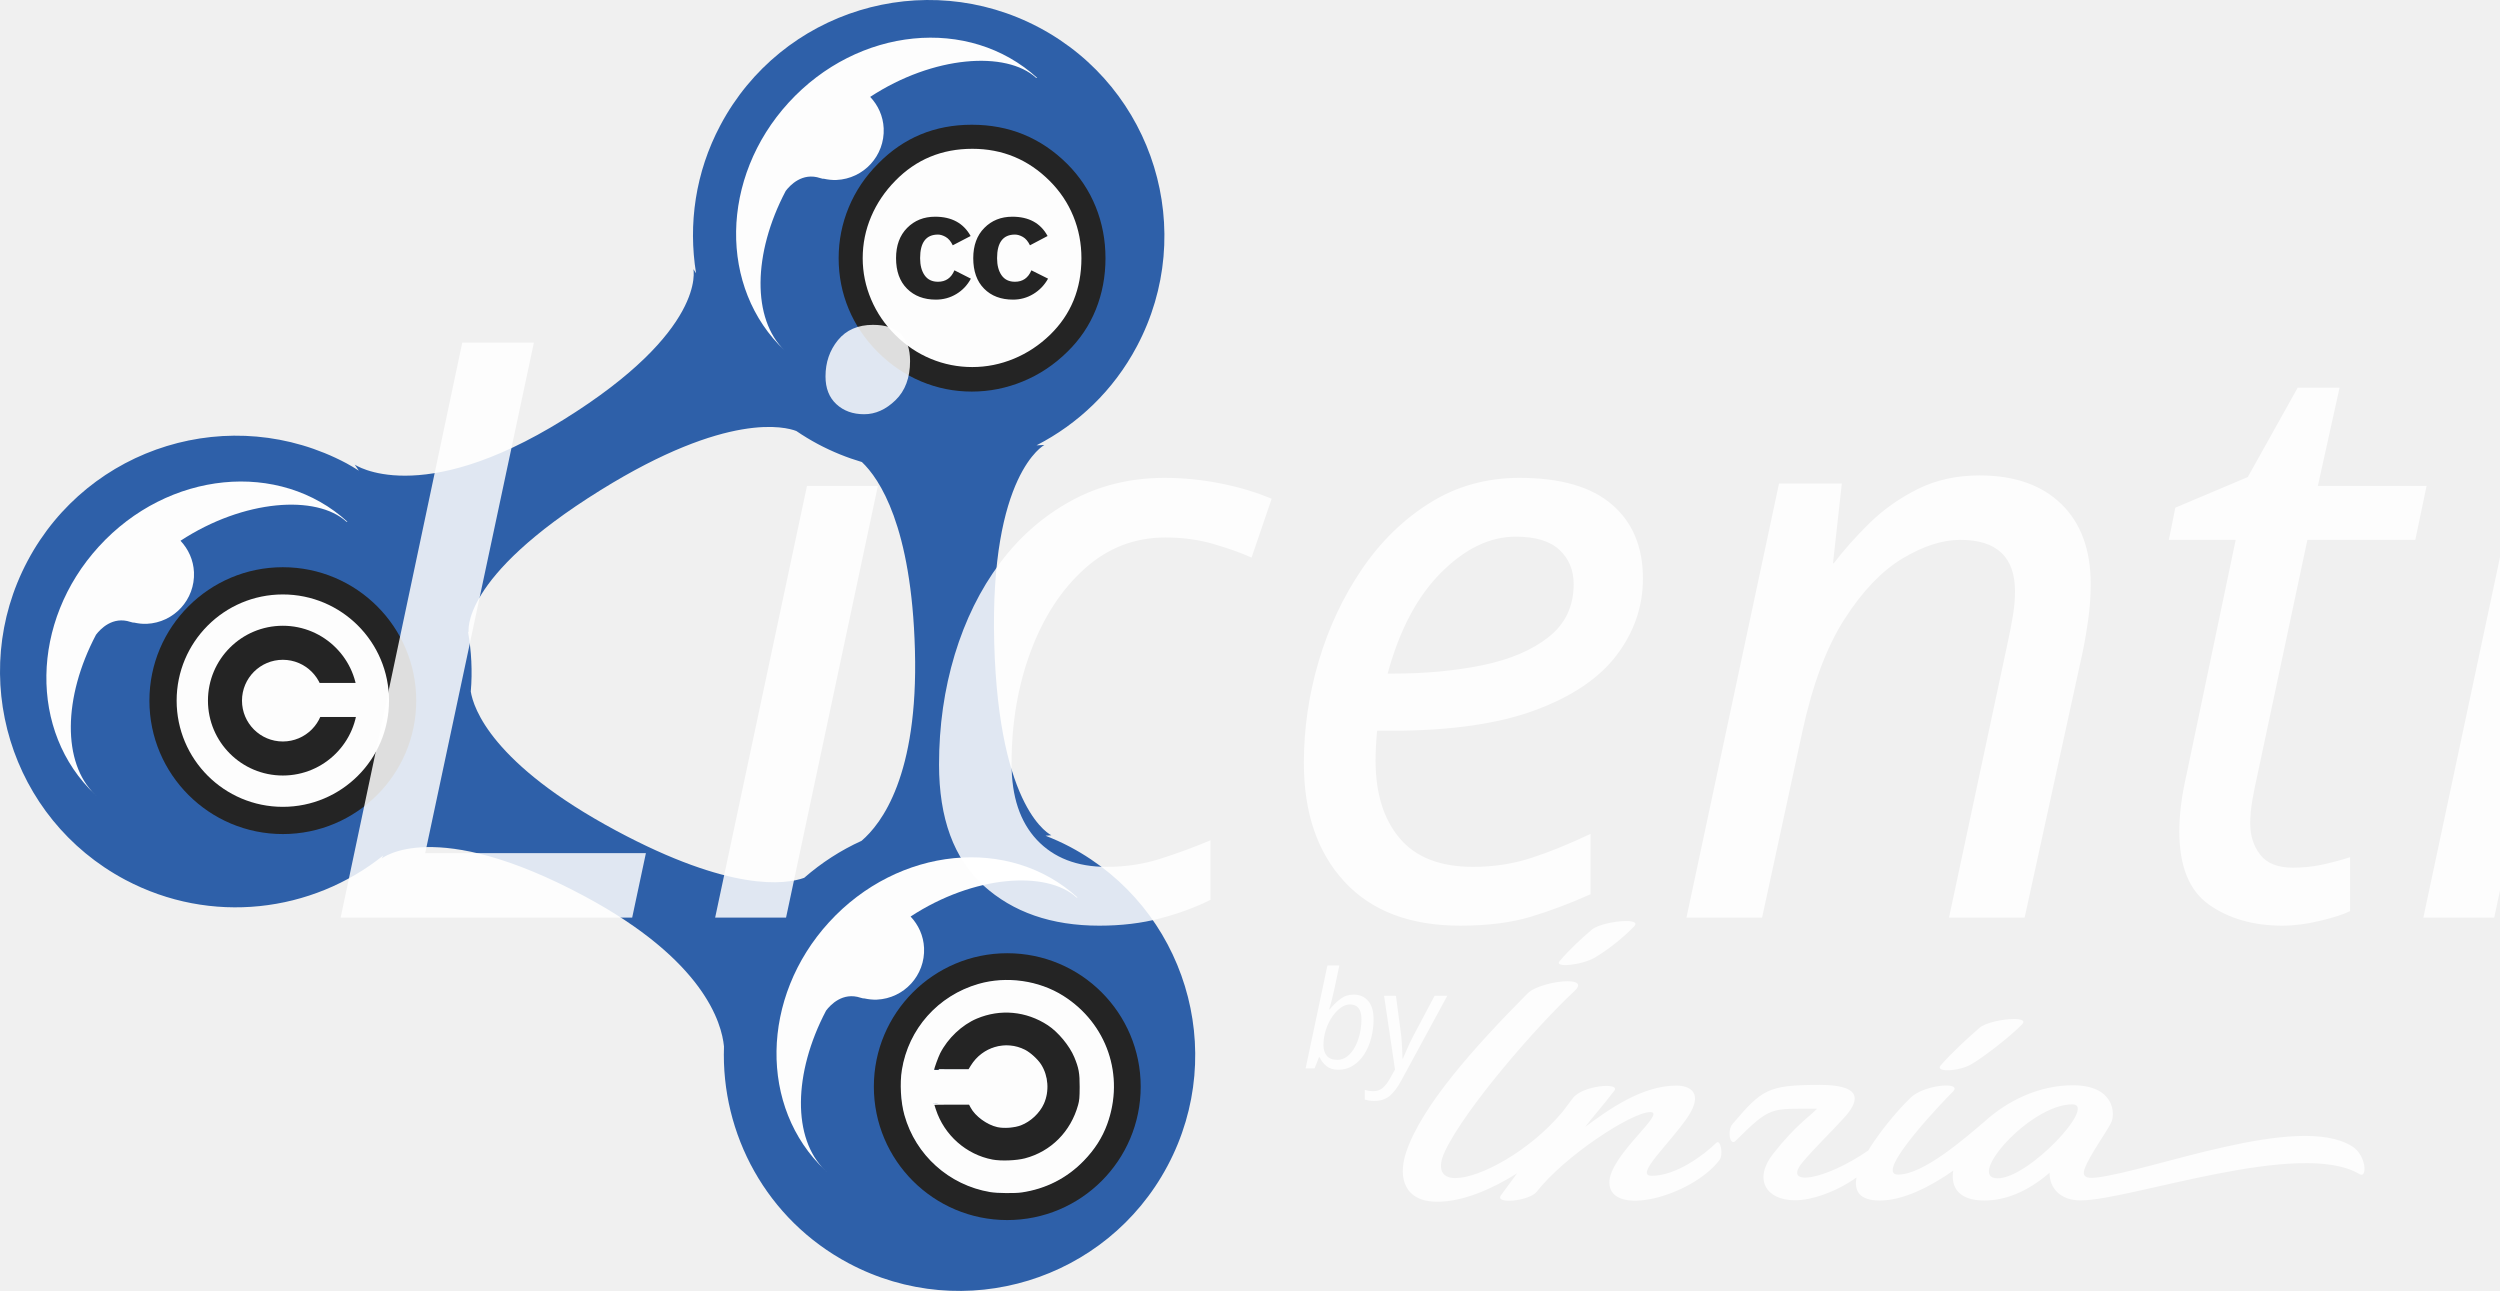
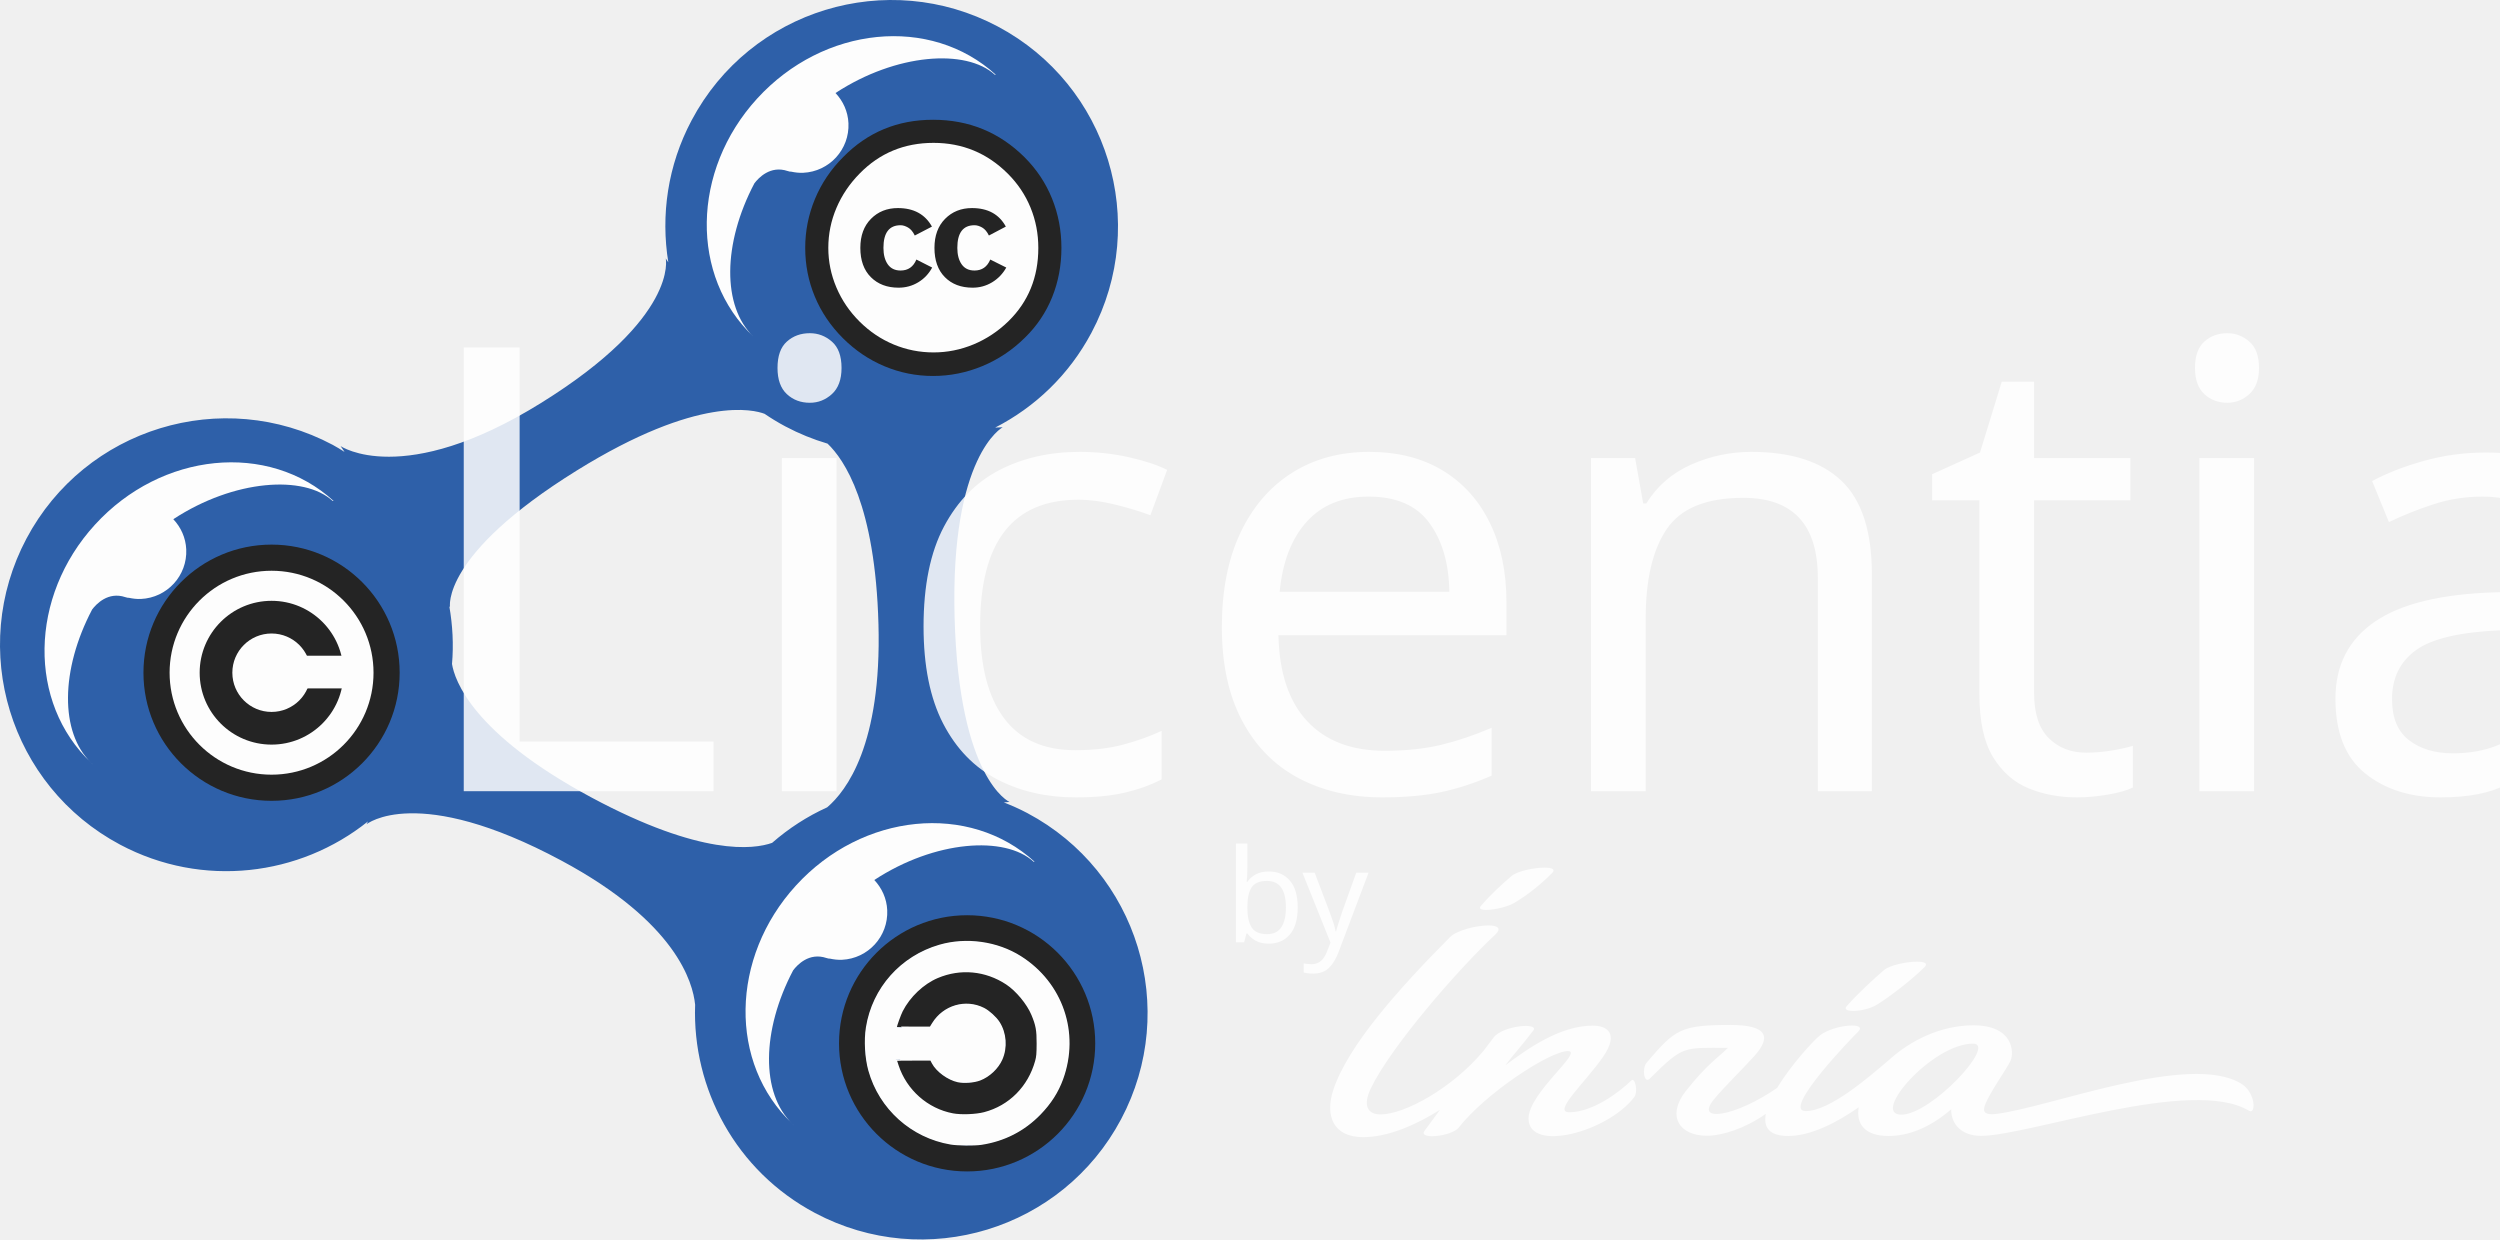
- <svg xmlns="http://www.w3.org/2000/svg" xmlns:xlink="http://www.w3.org/1999/xlink" width="575.2" height="297.017" id="svg2" version="1.1">
+ <svg xmlns="http://www.w3.org/2000/svg" xmlns:xlink="http://www.w3.org/1999/xlink" width="599.079" height="297.017" id="svg2" version="1.1">
  <defs id="defs4">
    <radialGradient spreadMethod="pad" gradientTransform="matrix(185.0824,0,0,-185.0824,255.9482,458.8721)" gradientUnits="userSpaceOnUse" id="radialGradient2390" fy="0" fx="0" r="1" cy="0" cx="0">
      <stop id="stop5446" style="stop-color:#f06620;stop-opacity:1;" offset="0" />
      <stop offset="1" style="stop-color:#e20026;stop-opacity:1" id="stop2394" />
    </radialGradient>
    <clipPath id="clipPath2382">
      <path id="path2384" d="m 167.674,685.688 c -4.781,-4.088 -9.703,-8.604 -14.203,-13.878 l 0,0 c -2.631,-3.073 10,-1.8 15.764,1.673 l 0,0 c 5.814,3.502 11.798,8.189 17.171,13.641 l 0,0 c 1.688,1.713 -0.283,2.431 -3.535,2.431 l 0,0 c -4.845,0 -12.535,-1.594 -15.197,-3.867 M 139.371,657.586 C 115.868,633.93 92.207,607.537 85.535,586.993 l 0,0 c -3.687,-11.358 -0.284,-21.562 13.829,-21.562 l 0,0 c 11.586,0 24.419,5.74 35.318,12.556 l 0,0 c -2.68,-3.656 -5.13,-6.977 -7.095,-9.651 l 0,0 c -3.076,-4.167 12.519,-2.644 15.808,1.554 l 0,0 c 12.335,15.777 41.969,35.189 50.221,35.189 l 0,0 c 7.508,0 -18.357,-19.383 -18.117,-31.248 l 0,0 c 0.3,-15.583 36.394,-6.039 48.642,9.999 l 0,0 c 1.92,2.5 0.422,9.389 -1.307,7.713 l 0,0 c -5.603,-5.474 -17.872,-14.635 -28.595,-14.635 l 0,0 c -7.932,0 7.867,14.21 15.69,25.666 l 0,0 c 7.468,10.944 1.361,14.221 -4.806,14.221 l 0,0 c -15.269,0 -30.182,-10.717 -40.293,-18.254 l 0,0 c 3.054,4.089 7.809,9.332 12.881,16.026 l 0,0 c 2.81,3.717 -14.025,2.384 -18.333,-3.288 l 0,0 c -1.373,-1.795 -2.887,-3.809 -4.502,-5.961 l 0,0 c -14.61,-17.563 -36.681,-29.412 -47.511,-29.412 l 0,0 c -6.037,0 -8.234,4.157 -4.476,12.016 l 0,0 c 9.057,18.948 40.266,54.953 57.228,70.718 l 0,0 c 3.265,3.06 0.985,4.294 -3.129,4.294 l 0,0 c -5.588,0 -14.56,-2.277 -17.617,-5.348 m 199.818,-15.21 c -4.789,-4.094 -12.747,-11.426 -17.25,-16.703 l 0,0 c -2.624,-3.078 8.1,-2.769 13.864,0.701 l 0,0 c 5.81,3.501 16.74,11.986 22.119,17.436 l 0,0 c 1.688,1.713 -0.286,2.431 -3.539,2.431 l 0,0 c -4.847,0 -12.534,-1.593 -15.194,-3.865 M 229.936,599.812 c -2.419,-2.841 -1.167,-9.955 1.332,-7.486 l 0,0 c 15.649,15.481 15.293,14.22 36.009,14.22 l 0,0 c -3.331,-3.538 -9.267,-7.068 -19.337,-19.847 l 0,0 c -8.972,-11.401 -3.102,-20.615 9.64,-20.615 l 0,0 c 7.046,0 17.563,3.305 27.183,10.084 l 0,0 c -1.152,-5.94 1.233,-10.192 10.306,-10.192 l 0,0 c 10.511,0 22.513,6.253 32.458,13.207 l 0,0 c -1.246,-7.544 2.637,-13.207 13.764,-13.207 l 0,0 c 8.561,0 18.529,3.362 28.82,12.284 l 0,0 c -0.054,-6.818 4.754,-12.233 13.717,-12.233 l 0,0 c 21.824,0 97.199,27.374 123.424,11.565 l 0,0 c 3.283,-1.972 3.137,8.303 -3.479,12.417 l 0,0 C 480.09,604.764 415.322,579.051 390.756,576.121 l 0,0 c -4.604,-0.55 -6.28,0.612 -5.193,3.736 l 0,0 c 2.083,6.023 10.295,17.1 11.947,20.915 l 0,0 c 1.558,3.643 1.346,16.165 -17.176,16.165 l 0,0 c -15.135,0 -29.02,-7.028 -38.779,-15.875 l 0,0 c -9.299,-7.93 -27.315,-23.62 -38.406,-23.62 l 0,0 c -11.48,0 22.144,34.687 24.001,36.437 l 0,0 c 4.999,4.689 -10.759,3.532 -17.381,-1.512 l 0,0 c -2.644,-2.013 -13.214,-13.317 -19.825,-24.265 l 0,0 c -19.121,-13.217 -38.156,-16.285 -29.098,-5.298 l 0,0 c 4.814,5.856 12.962,13.699 18.566,19.912 l 0,0 c 7.822,8.676 6.41,14.384 -10.863,14.384 l 0,0 c -23.122,0 -25.568,-2.012 -38.613,-17.288 m 150.232,8.687 c 11.175,0 -19.211,-32.702 -33.012,-32.702 l 0,0 c -14.31,0 14.346,32.702 33.012,32.702" />
    </clipPath>
    <clipPath id="clipPath2402">
      <path id="path2404" d="m 0,841.89 595.276,0 L 595.276,0 0,0 0,841.89 z" />
    </clipPath>
    <linearGradient xlink:href="#radialGradient2390" id="linearGradient5466" x1="145.127" y1="189.6" x2="642.728" y2="189.6" gradientUnits="userSpaceOnUse" spreadMethod="repeat" />
    <linearGradient spreadMethod="repeat" gradientUnits="userSpaceOnUse" y2="189.6" x2="642.728" y1="189.6" x1="145.127" id="linearGradient5466-5" xlink:href="#radialGradient2390-6" />
    <clipPath id="clipPath2402-5">
      <path d="m 0,841.89 595.276,0 L 595.276,0 0,0 0,841.89 z" id="path2404-0" />
    </clipPath>
    <clipPath id="clipPath2382-4">
      <path d="m 167.674,685.688 c -4.781,-4.088 -9.703,-8.604 -14.203,-13.878 l 0,0 c -2.631,-3.073 10,-1.8 15.764,1.673 l 0,0 c 5.814,3.502 11.798,8.189 17.171,13.641 l 0,0 c 1.688,1.713 -0.283,2.431 -3.535,2.431 l 0,0 c -4.845,0 -12.535,-1.594 -15.197,-3.867 M 139.371,657.586 C 115.868,633.93 92.207,607.537 85.535,586.993 l 0,0 c -3.687,-11.358 -0.284,-21.562 13.829,-21.562 l 0,0 c 11.586,0 24.419,5.74 35.318,12.556 l 0,0 c -2.68,-3.656 -5.13,-6.977 -7.095,-9.651 l 0,0 c -3.076,-4.167 12.519,-2.644 15.808,1.554 l 0,0 c 12.335,15.777 41.969,35.189 50.221,35.189 l 0,0 c 7.508,0 -18.357,-19.383 -18.117,-31.248 l 0,0 c 0.3,-15.583 36.394,-6.039 48.642,9.999 l 0,0 c 1.92,2.5 0.422,9.389 -1.307,7.713 l 0,0 c -5.603,-5.474 -17.872,-14.635 -28.595,-14.635 l 0,0 c -7.932,0 7.867,14.21 15.69,25.666 l 0,0 c 7.468,10.944 1.361,14.221 -4.806,14.221 l 0,0 c -15.269,0 -30.182,-10.717 -40.293,-18.254 l 0,0 c 3.054,4.089 7.809,9.332 12.881,16.026 l 0,0 c 2.81,3.717 -14.025,2.384 -18.333,-3.288 l 0,0 c -1.373,-1.795 -2.887,-3.809 -4.502,-5.961 l 0,0 c -14.61,-17.563 -36.681,-29.412 -47.511,-29.412 l 0,0 c -6.037,0 -8.234,4.157 -4.476,12.016 l 0,0 c 9.057,18.948 40.266,54.953 57.228,70.718 l 0,0 c 3.265,3.06 0.985,4.294 -3.129,4.294 l 0,0 c -5.588,0 -14.56,-2.277 -17.617,-5.348 m 199.818,-15.21 c -4.789,-4.094 -12.747,-11.426 -17.25,-16.703 l 0,0 c -2.624,-3.078 8.1,-2.769 13.864,0.701 l 0,0 c 5.81,3.501 16.74,11.986 22.119,17.436 l 0,0 c 1.688,1.713 -0.286,2.431 -3.539,2.431 l 0,0 c -4.847,0 -12.534,-1.593 -15.194,-3.865 M 229.936,599.812 c -2.419,-2.841 -1.167,-9.955 1.332,-7.486 l 0,0 c 15.649,15.481 15.293,14.22 36.009,14.22 l 0,0 c -3.331,-3.538 -9.267,-7.068 -19.337,-19.847 l 0,0 c -8.972,-11.401 -3.102,-20.615 9.64,-20.615 l 0,0 c 7.046,0 17.563,3.305 27.183,10.084 l 0,0 c -1.152,-5.94 1.233,-10.192 10.306,-10.192 l 0,0 c 10.511,0 22.513,6.253 32.458,13.207 l 0,0 c -1.246,-7.544 2.637,-13.207 13.764,-13.207 l 0,0 c 8.561,0 18.529,3.362 28.82,12.284 l 0,0 c -0.054,-6.818 4.754,-12.233 13.717,-12.233 l 0,0 c 21.824,0 97.199,27.374 123.424,11.565 l 0,0 c 3.283,-1.972 3.137,8.303 -3.479,12.417 l 0,0 C 480.09,604.764 415.322,579.051 390.756,576.121 l 0,0 c -4.604,-0.55 -6.28,0.612 -5.193,3.736 l 0,0 c 2.083,6.023 10.295,17.1 11.947,20.915 l 0,0 c 1.558,3.643 1.346,16.165 -17.176,16.165 l 0,0 c -15.135,0 -29.02,-7.028 -38.779,-15.875 l 0,0 c -9.299,-7.93 -27.315,-23.62 -38.406,-23.62 l 0,0 c -11.48,0 22.144,34.687 24.001,36.437 l 0,0 c 4.999,4.689 -10.759,3.532 -17.381,-1.512 l 0,0 c -2.644,-2.013 -13.214,-13.317 -19.825,-24.265 l 0,0 c -19.121,-13.217 -38.156,-16.285 -29.098,-5.298 l 0,0 c 4.814,5.856 12.962,13.699 18.566,19.912 l 0,0 c 7.822,8.676 6.41,14.384 -10.863,14.384 l 0,0 c -23.122,0 -25.568,-2.012 -38.613,-17.288 m 150.232,8.687 c 11.175,0 -19.211,-32.702 -33.012,-32.702 l 0,0 c -14.31,0 14.346,32.702 33.012,32.702" id="path2384-5" />
    </clipPath>
    <radialGradient cx="0" cy="0" r="1" fx="0" fy="0" id="radialGradient2390-6" gradientUnits="userSpaceOnUse" gradientTransform="matrix(185.0824,0,0,-185.0824,255.9482,458.8721)" spreadMethod="pad">
      <stop offset="0" style="stop-color:#f06620;stop-opacity:1;" id="stop5446-2" />
      <stop id="stop2394-5" style="stop-color:#e20026;stop-opacity:1" offset="1" />
    </radialGradient>
  </defs>
  <g id="layer2" transform="translate(10.21563,881.5751)">
    <g transform="matrix(0.47228,0,0,0.47228,130.3921,-754.2519)" id="layer1-36" style="opacity:0.85">
      <g id="g7889" transform="translate(-297.1837,-269.5387)">
        <g style="overflow:visible" id="g7673" transform="matrix(6.172763,0,0,6.172763,-0.5381883,-0.05093815)">
          <g id="g7647" image-rendering="optimizeQuality" text-rendering="geometricPrecision" shape-rendering="geometricPrecision">
            <path id="path7649" d="m 84.45,66.836 c -0.636,-0.337 -1.284,-0.624 -1.936,-0.879 l 0.466,-0.038 c 0,0 -4.151,-1.838 -4.514,-15.18 -0.359,-13.344 3.957,-15.62 3.957,-15.62 l -0.62,0.027 C 85.064,33.473 87.869,30.83 89.72,27.342 94.543,18.27 91.092,7.001 82.018,2.177 72.94,-2.641 61.674,0.802 56.854,9.883 54.872,13.608 54.309,17.7 54.935,21.566 L 54.723,21.24 c 0,0 1.093,4.842 -10.258,11.888 -11.349,7.05 -16.469,3.54 -16.469,3.54 l 0.326,0.48 C 27.997,36.947 27.686,36.742 27.347,36.565 18.269,31.741 7,35.188 2.178,44.266 c -4.82,9.077 -1.372,20.341 7.703,25.167 6.766,3.591 14.744,2.59 20.365,-1.914 l -0.122,0.236 c 0,0 4.132,-3.399 16.04,2.994 9.4,5.044 10.796,9.988 10.975,11.846 -0.246,6.893 3.347,13.654 9.847,17.107 9.075,4.825 20.344,1.375 25.164,-7.701 4.824,-9.075 1.378,-20.345 -7.7,-25.165 z m -20.984,2.446 c -1.504,0.532 -5.801,1.121 -14.847,-3.73 -9.797,-5.26 -11.251,-9.654 -11.464,-10.973 0.139,-1.6 0.05,-3.197 -0.223,-4.755 l 0.06,0.09 c 0,0 -0.798,-4.274 10.412,-11.235 10.033,-6.228 14.594,-4.989 15.443,-4.664 0.546,0.371 1.112,0.717 1.706,1.033 1.129,0.6 2.293,1.07 3.472,1.418 1.38,1.314 3.92,5.045 4.184,14.854 0.27,9.883 -2.634,13.694 -4.217,15.042 -1.63,0.738 -3.156,1.723 -4.526,2.92 z" style="fill:#0c479c" />
            <g id="g7651">
              <path id="path7653" d="m 62.239,8.1 c -5.415,5.923 -5.529,14.636 -0.312,19.566 -2.579,-2.483 -2.523,-7.651 0.083,-12.597 0.335,-0.443 1.306,-1.49 2.725,-1.014 0.143,0.049 0.237,0.062 0.292,0.053 0.321,0.069 0.65,0.11 0.99,0.095 2.155,-0.098 3.822,-1.921 3.725,-4.077 C 69.698,9.159 69.297,8.303 68.677,7.646 73.679,4.369 79.419,3.994 81.771,6.142 l 0.09,0.006 C 76.488,1.242 67.705,2.119 62.239,8.1 z" style="fill:#ffffff" />
            </g>
            <g id="g7655">
              <path id="path7657" d="M 7.632,62.845 C 7.586,62.798 7.539,62.743 7.491,62.697 c 0.03,0.031 0.059,0.069 0.095,0.102 l 0.046,0.046 z" style="fill:#ffffff" />
              <path id="path7659" d="M 7.805,43.13 C 2.389,49.054 2.276,57.765 7.492,62.696 4.914,60.212 4.969,55.044 7.575,50.098 c 0.336,-0.444 1.308,-1.49 2.727,-1.014 0.141,0.049 0.236,0.061 0.292,0.054 0.321,0.069 0.651,0.11 0.99,0.095 2.156,-0.099 3.822,-1.922 3.725,-4.076 -0.045,-0.967 -0.445,-1.824 -1.063,-2.48 4.999,-3.276 10.74,-3.654 13.092,-1.505 l 0.089,0.008 C 22.054,36.271 13.269,37.147 7.805,43.13 z" style="fill:#ffffff" />
            </g>
            <g id="g7661">
              <path id="path7663" d="m 65.256,92.504 c -0.047,-0.048 -0.094,-0.102 -0.141,-0.148 0.029,0.031 0.059,0.069 0.094,0.101 l 0.047,0.047 z" style="fill:#ffffff" />
              <path id="path7665" d="m 65.428,72.786 c -5.416,5.926 -5.529,14.639 -0.313,19.569 -2.58,-2.483 -2.523,-7.653 0.082,-12.597 0.336,-0.445 1.307,-1.49 2.727,-1.014 0.143,0.047 0.235,0.061 0.292,0.053 0.32,0.069 0.651,0.11 0.99,0.096 2.154,-0.1 3.82,-1.924 3.723,-4.08 -0.044,-0.966 -0.445,-1.822 -1.063,-2.479 5,-3.275 10.739,-3.652 13.093,-1.504 l 0.088,0.007 c -5.37,-4.907 -14.156,-4.03 -19.619,1.949 z" style="fill:#ffffff" />
            </g>
          </g>
        </g>
        <g id="g7535" transform="matrix(2.031282,0,0,2.031282,396.8504,67.82146)">
          <circle id="circle7537" r="28.836" cy="28.501" cx="37.785" style="fill:#ffffff" d="M 66.621,28.501 C 66.621,44.427 53.711,57.337 37.785,57.337 21.859,57.337 8.949,44.427 8.949,28.501 c 0,-15.926 12.91,-28.836 28.836,-28.836 15.926,0 28.836,12.91 28.836,28.836 z" />
          <path id="path7539" d="m 37.441,-3.5 c 8.951,0 16.572,3.125 22.857,9.372 3.008,3.009 5.295,6.448 6.857,10.314 1.561,3.867 2.344,7.971 2.344,12.314 0,4.381 -0.773,8.486 -2.314,12.313 -1.543,3.828 -3.82,7.21 -6.828,10.143 -3.123,3.085 -6.666,5.448 -10.629,7.086 -3.961,1.638 -8.057,2.457 -12.285,2.457 -4.228,0 -8.276,-0.808 -12.143,-2.429 C 21.434,56.452 17.967,54.109 14.9,51.043 11.833,47.977 9.5,44.519 7.9,40.671 6.3,36.823 5.5,32.767 5.5,28.5 5.5,24.271 6.309,20.205 7.928,16.3 9.547,12.395 11.9,8.9 14.985,5.814 21.08,-0.394 28.565,-3.5 37.441,-3.5 z m 0.116,5.772 c -7.314,0 -13.467,2.553 -18.458,7.657 -2.515,2.553 -4.448,5.419 -5.8,8.6 -1.354,3.181 -2.029,6.505 -2.029,9.972 0,3.429 0.675,6.734 2.029,9.913 1.353,3.183 3.285,6.021 5.8,8.516 2.514,2.496 5.351,4.399 8.515,5.715 3.161,1.314 6.476,1.971 9.943,1.971 3.428,0 6.75,-0.665 9.973,-1.999 3.219,-1.335 6.121,-3.257 8.713,-5.771 4.99,-4.876 7.484,-10.99 7.484,-18.344 0,-3.543 -0.648,-6.895 -1.943,-10.057 C 60.491,15.283 58.604,12.465 56.13,9.987 50.984,4.844 44.795,2.272 37.557,2.272 z m -0.401,20.915 -4.287,2.229 c -0.458,-0.951 -1.019,-1.619 -1.685,-2 -0.667,-0.38 -1.286,-0.571 -1.858,-0.571 -2.856,0 -4.286,1.885 -4.286,5.657 0,1.714 0.362,3.084 1.085,4.113 0.724,1.029 1.791,1.544 3.201,1.544 1.867,0 3.181,-0.915 3.944,-2.743 l 3.942,2 c -0.838,1.563 -2,2.791 -3.486,3.686 -1.484,0.896 -3.123,1.343 -4.914,1.343 -2.857,0 -5.163,-0.875 -6.915,-2.629 -1.752,-1.752 -2.628,-4.19 -2.628,-7.313 0,-3.048 0.886,-5.466 2.657,-7.257 1.771,-1.79 4.009,-2.686 6.715,-2.686 3.963,-0.002 6.8,1.541 8.515,4.627 z m 18.457,0 -4.229,2.229 c -0.457,-0.951 -1.02,-1.619 -1.686,-2 -0.668,-0.38 -1.307,-0.571 -1.914,-0.571 -2.857,0 -4.287,1.885 -4.287,5.657 0,1.714 0.363,3.084 1.086,4.113 0.723,1.029 1.789,1.544 3.201,1.544 1.865,0 3.18,-0.915 3.941,-2.743 l 4,2 c -0.875,1.563 -2.057,2.791 -3.541,3.686 -1.486,0.896 -3.105,1.343 -4.857,1.343 -2.896,0 -5.209,-0.875 -6.941,-2.629 -1.736,-1.752 -2.602,-4.19 -2.602,-7.313 0,-3.048 0.885,-5.466 2.658,-7.257 1.77,-1.79 4.008,-2.686 6.713,-2.686 3.962,-0.002 6.783,1.541 8.458,4.627 z" />
        </g>
        <g id="g7447" transform="matrix(0.6632653,0,0,0.6632653,72.25026,276.276)">
          <circle id="circle7431" r="98" cy="98" cx="98" style="fill:#000000" d="m 196,98 c 0,54.124 -43.876,98 -98,98 C 43.876,196 0,152.124 0,98 0,43.876 43.876,0 98,0 c 54.124,0 98,43.876 98,98 z" />
          <circle id="circle7433" r="78" cy="98" cx="98" style="fill:#ffffff" d="m 176,98 c 0,43.078 -34.922,78 -78,78 -43.078,0 -78,-34.922 -78,-78 0,-43.078 34.922,-78 78,-78 43.078,0 78,34.922 78,78 z" />
          <circle id="circle7435" r="55" cy="98" cx="98" style="fill:#000000" d="m 153,98 c 0,30.376 -24.624,55 -55,55 -30.376,0 -55,-24.624 -55,-55 0,-30.376 24.624,-55 55,-55 30.376,0 55,24.624 55,55 z" />
          <circle id="circle7437" r="30" cy="98" cx="98" style="fill:#ffffff" d="m 128,98 c 0,16.569 -13.431,30 -30,30 -16.569,0 -30,-13.431 -30,-30 0,-16.569 13.431,-30 30,-30 16.569,0 30,13.431 30,30 z" />
          <rect id="rect7439" height="25" width="45" y="85" x="115" style="fill:#ffffff" />
        </g>
        <g id="g7693" transform="translate(-159,209)">
          <g transform="matrix(0.1326531,0,0,0.1326531,584.1754,255.3253)" id="g7328">
            <circle d="M 930,490 C 930,733.005 733.005,930 490,930 246.995,930 50,733.005 50,490 50,246.995 246.995,50 490,50 733.005,50 930,246.995 930,490 z" style="fill:none;stroke:#000000;stroke-width:100" cx="490" cy="490" r="440" id="circle7318" />
            <path d="m 486,215 c -130,0 -239,91 -267,213 l 131,0 c 24,-52 76,-88 136,-88 83,0 150,67 150,150 0,83 -67,150 -150,150 -60,0 -112,-36 -136,-87 l -131,0 C 247,674 356,765 486,765 638,765 761,642 761,490 761,338 638,215 486,215 z" id="path7320" />
          </g>
          <path id="path7691" d="m 640.893,371.191 c -19.814,-3.342 -35.947,-17.824 -41.342,-37.111 -1.774,-6.343 -2.28,-15.305 -1.231,-21.822 3.192,-19.839 17.441,-35.846 36.938,-41.496 13.513,-3.916 29.169,-1.718 40.962,5.751 21.078,13.349 29.677,38.47 21.185,61.887 -2.365,6.521 -6.038,12.259 -11.343,17.721 -8.101,8.34 -18.163,13.483 -29.802,15.231 -3.352,0.503 -11.963,0.413 -15.366,-0.161 z m 17.029,-15.461 c 12.839,-3.373 22.597,-13.174 26.245,-26.361 0.627,-2.267 0.755,-3.732 0.774,-8.901 0.026,-6.802 -0.437,-9.355 -2.671,-14.72 -2.339,-5.618 -7.944,-12.38 -13.039,-15.731 -10.637,-6.996 -23.458,-8.202 -35.08,-3.301 -7.361,3.104 -14.356,9.72 -18.118,17.135 -0.928,1.83 -3.017,7.595 -3.017,8.327 0,0.087 3.955,0.159 8.789,0.159 l 8.789,0 1.256,-2.035 c 5.475,-8.87 16.578,-12.123 25.686,-7.526 2.554,1.289 6.106,4.512 7.682,6.97 3.467,5.409 4.001,12.738 1.359,18.677 -1.976,4.442 -6.325,8.529 -10.957,10.297 -2.975,1.135 -8.011,1.523 -11.101,0.854 -4.906,-1.062 -10.63,-5.229 -12.765,-9.295 l -0.882,-1.679 -8.928,0 c -4.91,0 -8.928,0.059 -8.928,0.132 0,0.072 0.396,1.346 0.881,2.831 4.157,12.733 15.003,22.332 28.004,24.781 4.232,0.797 11.744,0.51 16.021,-0.614 z" style="fill:#ffffff;fill-opacity:1;stroke:#ffffff;stroke-opacity:1" />
        </g>
      </g>
    </g>
  </g>
-   <g id="layer1" transform="translate(8.983959,880.5408)">
-     <text xml:space="preserve" style="font-size:185.3px;font-style:normal;font-variant:normal;font-weight:normal;font-stretch:normal;line-height:125%;letter-spacing:0px;word-spacing:0px;opacity:0.85;fill:#ffffff;fill-opacity:1;stroke:none;font-family:Sans;-inkscape-font-specification:Helvetica" x="61.798" y="-669.421" id="text4372">
-       <tspan id="tspan4374" x="61.798" y="-669.421" style="font-style:italic;font-variant:normal;font-weight:normal;font-stretch:normal;fill:#ffffff;fill-opacity:1;stroke:none;font-family:Baskerville;-inkscape-font-specification:Baskerville Italic">Licentia</tspan>
+   <g id="layer1" transform="translate(8.983958,880.5408)">
+     <text xml:space="preserve" style="font-size:148.914px;font-style:normal;font-variant:normal;font-weight:normal;font-stretch:normal;line-height:125%;letter-spacing:0px;word-spacing:0px;opacity:0.85;fill:#ffffff;fill-opacity:1;stroke:none;font-family:Sans;-inkscape-font-specification:Helvetica" x="87.69" y="-690.948" id="text4372">
+       <tspan id="tspan4374" x="87.69" y="-690.948" style="font-size:148.914px;font-style:normal;font-variant:normal;font-weight:normal;font-stretch:normal;text-align:start;line-height:125%;writing-mode:lr-tb;text-anchor:start;fill:#ffffff;fill-opacity:1;stroke:none;font-family:AppleGothic;-inkscape-font-specification:AppleGothic">Licentia</tspan>
    </text>
-     <g id="layer1-3" transform="matrix(0.629862,0,0,0.629862,824.6157,-843.8391)" style="opacity:0.85;fill:#ffffff;fill-opacity:1;stroke:none">
+     <g id="layer1-3" transform="matrix(0.629862,0,0,0.629862,820.6157,-847.8391)" style="opacity:0.85;fill:#ffffff;fill-opacity:1;stroke:none">
      <g id="g2378" transform="matrix(0.8262186,0,0,-0.8262186,-880.5799,847.888)" style="fill:#ffffff;fill-opacity:1;stroke:none">
        <g id="g2380" clip-path="url(#clipPath2382)" style="fill:#ffffff;fill-opacity:1;stroke:none">
          <g id="g2386" style="fill:#ffffff;fill-opacity:1;stroke:none">
            <g id="g2388" style="fill:#ffffff;fill-opacity:1;stroke:none">
              <path style="fill:#ffffff;fill-opacity:1;stroke:none" id="path2396" d="m 167.674,685.688 c -4.781,-4.088 -9.703,-8.604 -14.203,-13.878 l 0,0 c -2.631,-3.073 10,-1.8 15.764,1.673 l 0,0 c 5.814,3.502 11.798,8.189 17.171,13.641 l 0,0 c 1.688,1.713 -0.283,2.431 -3.535,2.431 l 0,0 c -4.845,0 -12.535,-1.594 -15.197,-3.867 M 139.371,657.586 C 115.868,633.93 92.207,607.537 85.535,586.993 l 0,0 c -3.687,-11.358 -0.284,-21.562 13.829,-21.562 l 0,0 c 11.586,0 24.419,5.74 35.318,12.556 l 0,0 c -2.68,-3.656 -5.13,-6.977 -7.095,-9.651 l 0,0 c -3.076,-4.167 12.519,-2.644 15.808,1.554 l 0,0 c 12.335,15.777 41.969,35.189 50.221,35.189 l 0,0 c 7.508,0 -18.357,-19.383 -18.117,-31.248 l 0,0 c 0.3,-15.583 36.394,-6.039 48.642,9.999 l 0,0 c 1.92,2.5 0.422,9.389 -1.307,7.713 l 0,0 c -5.603,-5.474 -17.872,-14.635 -28.595,-14.635 l 0,0 c -7.932,0 7.867,14.21 15.69,25.666 l 0,0 c 7.468,10.944 1.361,14.221 -4.806,14.221 l 0,0 c -15.269,0 -30.182,-10.717 -40.293,-18.254 l 0,0 c 3.054,4.089 7.809,9.332 12.881,16.026 l 0,0 c 2.81,3.717 -14.025,2.384 -18.333,-3.288 l 0,0 c -1.373,-1.795 -2.887,-3.809 -4.502,-5.961 l 0,0 c -14.61,-17.563 -36.681,-29.412 -47.511,-29.412 l 0,0 c -6.037,0 -8.234,4.157 -4.476,12.016 l 0,0 c 9.057,18.948 40.266,54.953 57.228,70.718 l 0,0 c 3.265,3.06 0.985,4.294 -3.129,4.294 l 0,0 c -5.588,0 -14.56,-2.277 -17.617,-5.348 m 199.818,-15.21 c -4.789,-4.094 -12.747,-11.426 -17.25,-16.703 l 0,0 c -2.624,-3.078 8.1,-2.769 13.864,0.701 l 0,0 c 5.81,3.501 16.74,11.986 22.119,17.436 l 0,0 c 1.688,1.713 -0.286,2.431 -3.539,2.431 l 0,0 c -4.847,0 -12.534,-1.593 -15.194,-3.865 M 229.936,599.812 c -2.419,-2.841 -1.167,-9.955 1.332,-7.486 l 0,0 c 15.649,15.481 15.293,14.22 36.009,14.22 l 0,0 c -3.331,-3.538 -9.267,-7.068 -19.337,-19.847 l 0,0 c -8.972,-11.401 -3.102,-20.615 9.64,-20.615 l 0,0 c 7.046,0 17.563,3.305 27.183,10.084 l 0,0 c -1.152,-5.94 1.233,-10.192 10.306,-10.192 l 0,0 c 10.511,0 22.513,6.253 32.458,13.207 l 0,0 c -1.246,-7.544 2.637,-13.207 13.764,-13.207 l 0,0 c 8.561,0 18.529,3.362 28.82,12.284 l 0,0 c -0.054,-6.818 4.754,-12.233 13.717,-12.233 l 0,0 c 21.824,0 97.199,27.374 123.424,11.565 l 0,0 c 3.283,-1.972 3.137,8.303 -3.479,12.417 l 0,0 C 480.09,604.764 415.322,579.051 390.756,576.121 l 0,0 c -4.604,-0.55 -6.28,0.612 -5.193,3.736 l 0,0 c 2.083,6.023 10.295,17.1 11.947,20.915 l 0,0 c 1.558,3.643 1.346,16.165 -17.176,16.165 l 0,0 c -15.135,0 -29.02,-7.028 -38.779,-15.875 l 0,0 c -9.299,-7.93 -27.315,-23.62 -38.406,-23.62 l 0,0 c -11.48,0 22.144,34.687 24.001,36.437 l 0,0 c 4.999,4.689 -10.759,3.532 -17.381,-1.512 l 0,0 c -2.644,-2.013 -13.214,-13.317 -19.825,-24.265 l 0,0 c -19.121,-13.217 -38.156,-16.285 -29.098,-5.298 l 0,0 c 4.814,5.856 12.962,13.699 18.566,19.912 l 0,0 c 7.822,8.676 6.41,14.384 -10.863,14.384 l 0,0 c -23.122,0 -25.568,-2.012 -38.613,-17.288 m 150.232,8.687 c 11.175,0 -19.211,-32.702 -33.012,-32.702 l 0,0 c -14.31,0 14.346,32.702 33.012,32.702" />
            </g>
          </g>
        </g>
      </g>
    </g>
-     <text xml:space="preserve" style="font-size:55.449px;font-style:normal;font-weight:normal;line-height:125%;letter-spacing:0px;word-spacing:0px;opacity:0.85;fill:#ffffff;fill-opacity:1;stroke:none;font-family:Sans" x="290.535" y="-634.72" id="text5148">
-       <tspan id="tspan5150" x="290.535" y="-634.72" style="font-size:31.171px;font-style:italic;font-variant:normal;font-weight:normal;font-stretch:normal;fill:#ffffff;stroke:none;font-family:Apple Chancery;-inkscape-font-specification:Apple Chancery Italic">by</tspan>
+     <text xml:space="preserve" style="font-size:55.449px;font-style:normal;font-weight:normal;line-height:125%;letter-spacing:0px;word-spacing:0px;opacity:0.85;fill:#ffffff;fill-opacity:1;stroke:none;font-family:Sans" x="284.535" y="-654.72" id="text5148">
+       <tspan id="tspan5150" x="284.535" y="-654.72" style="font-size:31.171px;font-style:normal;font-variant:normal;font-weight:normal;font-stretch:normal;fill:#ffffff;stroke:none;font-family:AppleGothic;-inkscape-font-specification:AppleGothic">by</tspan>
    </text>
  </g>
</svg>
